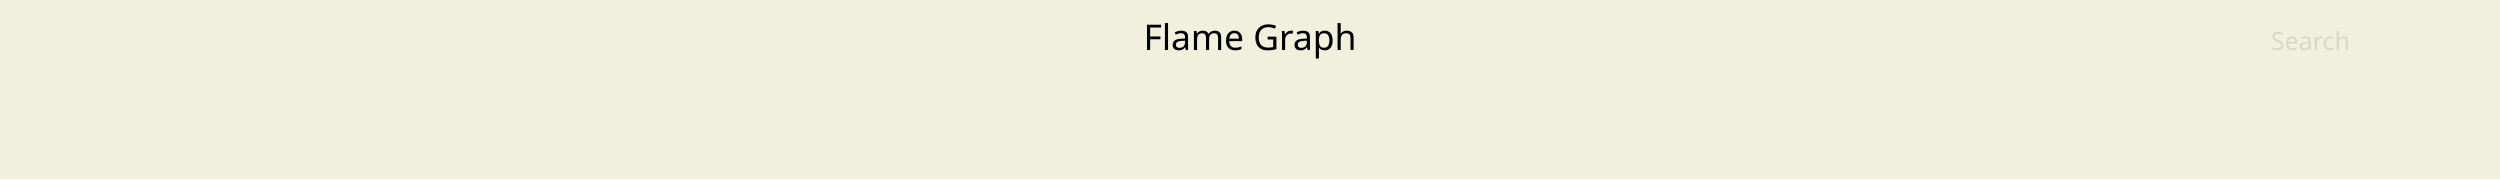
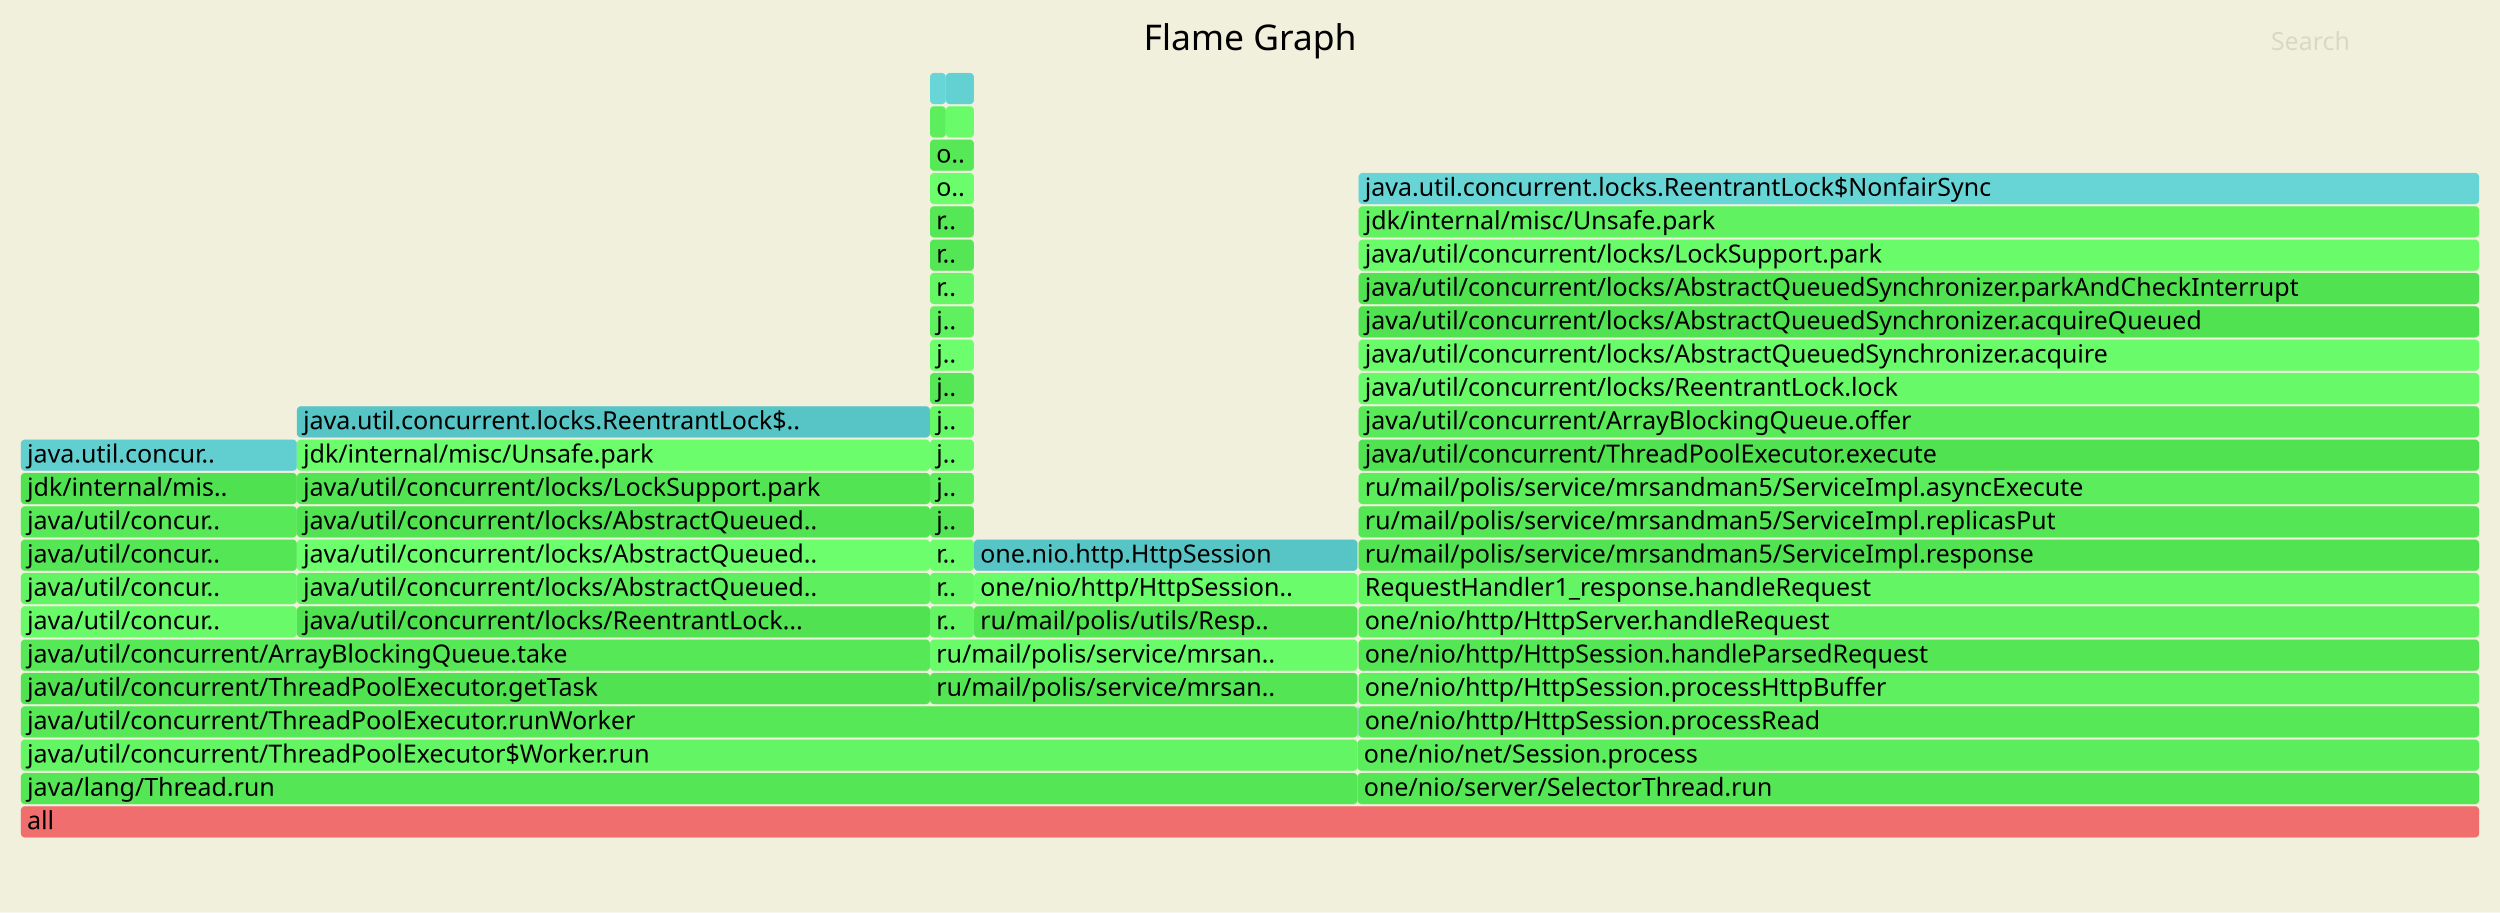
- <svg xmlns="http://www.w3.org/2000/svg" version="1.1" width="1200" height="86" viewBox="0 0 1200 86">
+ <svg xmlns="http://www.w3.org/2000/svg" version="1.1" width="1200" height="438" viewBox="0 0 1200 438">
  <style type="text/css">
	text { font-family:Verdana; font-size:12px; fill:rgb(0,0,0); }
	#search { opacity:0.1; cursor:pointer; }
	#search:hover, #search.show { opacity:1; }
	#subtitle { text-anchor:middle; font-color:rgb(160,160,160); }
	#title { text-anchor:middle; font-size:17px}
	#unzoom { cursor:pointer; }
	#frames &gt; *:hover { stroke:black; stroke-width:0.5; cursor:pointer; }
	.hide { display:none; }
	.parent { opacity:0.5; }
</style>
  <rect x="0" y="0" width="100%" height="100%" fill="rgb(240,240,220)" />
  <text id="title" x="600" y="24">Flame Graph</text>
-   <text id="details" x="10" y="69"> </text>
+   <text id="details" x="10" y="421"> </text>
  <text id="unzoom" x="10" y="24" class="hide">Reset Zoom</text>
  <text id="search" x="1090" y="24">Search</text>
-   <text id="matched" x="1090" y="69"> </text>
+   <text id="matched" x="1090" y="421"> </text>
  <g id="frames">
- </g>
+     <g>
+       <rect x="10.0" y="387.0" width="1180.0" height="15" fill="#f06e6e" rx="2" ry="2" />
+       <text x="13.0" y="398.0">all</text>
+     </g>
+     <g>
+       <rect x="10.0" y="371.0" width="641.6" height="15" fill="#55e655" rx="2" ry="2" />
+       <text x="13.0" y="382.0">java/lang/Thread.run</text>
+     </g>
+     <g>
+       <rect x="10.0" y="355.0" width="641.6" height="15" fill="#64f564" rx="2" ry="2" />
+       <text x="13.0" y="366.0">java/util/concurrent/ThreadPoolExecutor$Worker.run</text>
+     </g>
+     <g>
+       <rect x="10.0" y="339.0" width="641.6" height="15" fill="#57e857" rx="2" ry="2" />
+       <text x="13.0" y="350.0">java/util/concurrent/ThreadPoolExecutor.runWorker</text>
+     </g>
+     <g>
+       <rect x="10.0" y="323.0" width="436.4" height="15" fill="#51e251" rx="2" ry="2" />
+       <text x="13.0" y="334.0">java/util/concurrent/ThreadPoolExecutor.getTask</text>
+     </g>
+     <g>
+       <rect x="10.0" y="307.0" width="436.4" height="15" fill="#57e857" rx="2" ry="2" />
+       <text x="13.0" y="318.0">java/util/concurrent/ArrayBlockingQueue.take</text>
+     </g>
+     <g>
+       <rect x="10.0" y="291.0" width="132.5" height="15" fill="#69fa69" rx="2" ry="2" />
+       <text x="13.0" y="302.0">java/util/concur..</text>
+     </g>
+     <g>
+       <rect x="10.0" y="275.0" width="132.5" height="15" fill="#63f463" rx="2" ry="2" />
+       <text x="13.0" y="286.0">java/util/concur..</text>
+     </g>
+     <g>
+       <rect x="10.0" y="259.0" width="132.5" height="15" fill="#55e655" rx="2" ry="2" />
+       <text x="13.0" y="270.0">java/util/concur..</text>
+     </g>
+     <g>
+       <rect x="10.0" y="243.0" width="132.5" height="15" fill="#58e958" rx="2" ry="2" />
+       <text x="13.0" y="254.0">java/util/concur..</text>
+     </g>
+     <g>
+       <rect x="10.0" y="227.0" width="132.5" height="15" fill="#50e150" rx="2" ry="2" />
+       <text x="13.0" y="238.0">jdk/internal/mis..</text>
+     </g>
+     <g>
+       <rect x="10.0" y="211.0" width="132.5" height="15" fill="#61cfcf" rx="2" ry="2" />
+       <text x="13.0" y="222.0">java.util.concur..</text>
+     </g>
+     <g>
+       <rect x="142.5" y="291.0" width="303.9" height="15" fill="#51e251" rx="2" ry="2" />
+       <text x="145.5" y="302.0">java/util/concurrent/locks/ReentrantLock...</text>
+     </g>
+     <g>
+       <rect x="142.5" y="275.0" width="303.9" height="15" fill="#5eef5e" rx="2" ry="2" />
+       <text x="145.5" y="286.0">java/util/concurrent/locks/AbstractQueued..</text>
+     </g>
+     <g>
+       <rect x="142.5" y="259.0" width="303.9" height="15" fill="#6dfe6d" rx="2" ry="2" />
+       <text x="145.5" y="270.0">java/util/concurrent/locks/AbstractQueued..</text>
+     </g>
+     <g>
+       <rect x="142.5" y="243.0" width="303.9" height="15" fill="#52e352" rx="2" ry="2" />
+       <text x="145.5" y="254.0">java/util/concurrent/locks/AbstractQueued..</text>
+     </g>
+     <g>
+       <rect x="142.5" y="227.0" width="303.9" height="15" fill="#53e453" rx="2" ry="2" />
+       <text x="145.5" y="238.0">java/util/concurrent/locks/LockSupport.park</text>
+     </g>
+     <g>
+       <rect x="142.5" y="211.0" width="303.9" height="15" fill="#6cfd6c" rx="2" ry="2" />
+       <text x="145.5" y="222.0">jdk/internal/misc/Unsafe.park</text>
+     </g>
+     <g>
+       <rect x="142.5" y="195.0" width="303.9" height="15" fill="#57c5c5" rx="2" ry="2" />
+       <text x="145.5" y="206.0">java.util.concurrent.locks.ReentrantLock$..</text>
+     </g>
+     <g>
+       <rect x="446.4" y="323.0" width="205.2" height="15" fill="#54e554" rx="2" ry="2" />
+       <text x="449.4" y="334.0">ru/mail/polis/service/mrsan..</text>
+     </g>
+     <g>
+       <rect x="446.4" y="307.0" width="205.2" height="15" fill="#6afb6a" rx="2" ry="2" />
+       <text x="449.4" y="318.0">ru/mail/polis/service/mrsan..</text>
+     </g>
+     <g>
+       <rect x="446.4" y="291.0" width="21.1" height="15" fill="#64f564" rx="2" ry="2" />
+       <text x="449.4" y="302.0">r..</text>
+     </g>
+     <g>
+       <rect x="446.4" y="275.0" width="21.1" height="15" fill="#66f766" rx="2" ry="2" />
+       <text x="449.4" y="286.0">r..</text>
+     </g>
+     <g>
+       <rect x="446.4" y="259.0" width="21.1" height="15" fill="#6cfd6c" rx="2" ry="2" />
+       <text x="449.4" y="270.0">r..</text>
+     </g>
+     <g>
+       <rect x="446.4" y="243.0" width="21.1" height="15" fill="#53e453" rx="2" ry="2" />
+       <text x="449.4" y="254.0">j..</text>
+     </g>
+     <g>
+       <rect x="446.4" y="227.0" width="21.1" height="15" fill="#5ced5c" rx="2" ry="2" />
+       <text x="449.4" y="238.0">j..</text>
+     </g>
+     <g>
+       <rect x="446.4" y="211.0" width="21.1" height="15" fill="#69fa69" rx="2" ry="2" />
+       <text x="449.4" y="222.0">j..</text>
+     </g>
+     <g>
+       <rect x="446.4" y="195.0" width="21.1" height="15" fill="#66f766" rx="2" ry="2" />
+       <text x="449.4" y="206.0">j..</text>
+     </g>
+     <g>
+       <rect x="446.4" y="179.0" width="21.1" height="15" fill="#56e756" rx="2" ry="2" />
+       <text x="449.4" y="190.0">j..</text>
+     </g>
+     <g>
+       <rect x="446.4" y="163.0" width="21.1" height="15" fill="#6dfe6d" rx="2" ry="2" />
+       <text x="449.4" y="174.0">j..</text>
+     </g>
+     <g>
+       <rect x="446.4" y="147.0" width="21.1" height="15" fill="#5ff05f" rx="2" ry="2" />
+       <text x="449.4" y="158.0">j..</text>
+     </g>
+     <g>
+       <rect x="446.4" y="131.0" width="21.1" height="15" fill="#65f665" rx="2" ry="2" />
+       <text x="449.4" y="142.0">r..</text>
+     </g>
+     <g>
+       <rect x="446.4" y="115.0" width="21.1" height="15" fill="#55e655" rx="2" ry="2" />
+       <text x="449.4" y="126.0">r..</text>
+     </g>
+     <g>
+       <rect x="446.4" y="99.0" width="21.1" height="15" fill="#56e756" rx="2" ry="2" />
+       <text x="449.4" y="110.0">r..</text>
+     </g>
+     <g>
+       <rect x="446.4" y="83.0" width="21.1" height="15" fill="#6cfd6c" rx="2" ry="2" />
+       <text x="449.4" y="94.0">o..</text>
+     </g>
+     <g>
+       <rect x="446.4" y="67.0" width="21.1" height="15" fill="#57e857" rx="2" ry="2" />
+       <text x="449.4" y="78.0">o..</text>
+     </g>
+     <g>
+       <rect x="446.4" y="51.0" width="7.6" height="15" fill="#5dee5d" rx="2" ry="2" />
+       <text x="449.4" y="62.0" />
+     </g>
+     <g>
+       <rect x="446.4" y="35.0" width="7.6" height="15" fill="#68d6d6" rx="2" ry="2" />
+       <text x="449.4" y="46.0" />
+     </g>
+     <g>
+       <rect x="454.0" y="51.0" width="13.5" height="15" fill="#6afb6a" rx="2" ry="2" />
+       <text x="457.0" y="62.0" />
+     </g>
+     <g>
+       <rect x="454.0" y="35.0" width="13.5" height="15" fill="#63d1d1" rx="2" ry="2" />
+       <text x="457.0" y="46.0" />
+     </g>
+     <g>
+       <rect x="467.5" y="291.0" width="184.1" height="15" fill="#53e453" rx="2" ry="2" />
+       <text x="470.5" y="302.0">ru/mail/polis/utils/Resp..</text>
+     </g>
+     <g>
+       <rect x="467.5" y="275.0" width="184.1" height="15" fill="#6bfc6b" rx="2" ry="2" />
+       <text x="470.5" y="286.0">one/nio/http/HttpSession..</text>
+     </g>
+     <g>
+       <rect x="467.5" y="259.0" width="184.1" height="15" fill="#57c5c5" rx="2" ry="2" />
+       <text x="470.5" y="270.0">one.nio.http.HttpSession</text>
+     </g>
+     <g>
+       <rect x="651.6" y="371.0" width="538.4" height="15" fill="#55e655" rx="2" ry="2" />
+       <text x="654.6" y="382.0">one/nio/server/SelectorThread.run</text>
+     </g>
+     <g>
+       <rect x="651.6" y="355.0" width="538.4" height="15" fill="#5ced5c" rx="2" ry="2" />
+       <text x="654.6" y="366.0">one/nio/net/Session.process</text>
+     </g>
+     <g>
+       <rect x="651.6" y="339.0" width="0.5" height="15" fill="#57c5c5" rx="2" ry="2" />
+       <text x="654.6" y="350.0" />
+     </g>
+     <g>
+       <rect x="652.1" y="339.0" width="537.9" height="15" fill="#57e857" rx="2" ry="2" />
+       <text x="655.1" y="350.0">one/nio/http/HttpSession.processRead</text>
+     </g>
+     <g>
+       <rect x="652.1" y="323.0" width="537.9" height="15" fill="#5ff05f" rx="2" ry="2" />
+       <text x="655.1" y="334.0">one/nio/http/HttpSession.processHttpBuffer</text>
+     </g>
+     <g>
+       <rect x="652.1" y="307.0" width="537.9" height="15" fill="#55e655" rx="2" ry="2" />
+       <text x="655.1" y="318.0">one/nio/http/HttpSession.handleParsedRequest</text>
+     </g>
+     <g>
+       <rect x="652.1" y="291.0" width="537.9" height="15" fill="#5ff05f" rx="2" ry="2" />
+       <text x="655.1" y="302.0">one/nio/http/HttpServer.handleRequest</text>
+     </g>
+     <g>
+       <rect x="652.1" y="275.0" width="537.9" height="15" fill="#64f564" rx="2" ry="2" />
+       <text x="655.1" y="286.0">RequestHandler1_response.handleRequest</text>
+     </g>
+     <g>
+       <rect x="652.1" y="259.0" width="537.9" height="15" fill="#52e352" rx="2" ry="2" />
+       <text x="655.1" y="270.0">ru/mail/polis/service/mrsandman5/ServiceImpl.response</text>
+     </g>
+     <g>
+       <rect x="652.1" y="243.0" width="537.9" height="15" fill="#55e655" rx="2" ry="2" />
+       <text x="655.1" y="254.0">ru/mail/polis/service/mrsandman5/ServiceImpl.replicasPut</text>
+     </g>
+     <g>
+       <rect x="652.1" y="227.0" width="537.9" height="15" fill="#5ced5c" rx="2" ry="2" />
+       <text x="655.1" y="238.0">ru/mail/polis/service/mrsandman5/ServiceImpl.asyncExecute</text>
+     </g>
+     <g>
+       <rect x="652.1" y="211.0" width="537.9" height="15" fill="#51e251" rx="2" ry="2" />
+       <text x="655.1" y="222.0">java/util/concurrent/ThreadPoolExecutor.execute</text>
+     </g>
+     <g>
+       <rect x="652.1" y="195.0" width="537.9" height="15" fill="#59ea59" rx="2" ry="2" />
+       <text x="655.1" y="206.0">java/util/concurrent/ArrayBlockingQueue.offer</text>
+     </g>
+     <g>
+       <rect x="652.1" y="179.0" width="537.9" height="15" fill="#68f968" rx="2" ry="2" />
+       <text x="655.1" y="190.0">java/util/concurrent/locks/ReentrantLock.lock</text>
+     </g>
+     <g>
+       <rect x="652.1" y="163.0" width="537.9" height="15" fill="#6afb6a" rx="2" ry="2" />
+       <text x="655.1" y="174.0">java/util/concurrent/locks/AbstractQueuedSynchronizer.acquire</text>
+     </g>
+     <g>
+       <rect x="652.1" y="147.0" width="537.9" height="15" fill="#51e251" rx="2" ry="2" />
+       <text x="655.1" y="158.0">java/util/concurrent/locks/AbstractQueuedSynchronizer.acquireQueued</text>
+     </g>
+     <g>
+       <rect x="652.1" y="131.0" width="537.9" height="15" fill="#51e251" rx="2" ry="2" />
+       <text x="655.1" y="142.0">java/util/concurrent/locks/AbstractQueuedSynchronizer.parkAndCheckInterrupt</text>
+     </g>
+     <g>
+       <rect x="652.1" y="115.0" width="537.9" height="15" fill="#6afb6a" rx="2" ry="2" />
+       <text x="655.1" y="126.0">java/util/concurrent/locks/LockSupport.park</text>
+     </g>
+     <g>
+       <rect x="652.1" y="99.0" width="537.9" height="15" fill="#61f261" rx="2" ry="2" />
+       <text x="655.1" y="110.0">jdk/internal/misc/Unsafe.park</text>
+     </g>
+     <g>
+       <rect x="652.1" y="83.0" width="537.9" height="15" fill="#67d5d5" rx="2" ry="2" />
+       <text x="655.1" y="94.0">java.util.concurrent.locks.ReentrantLock$NonfairSync</text>
+     </g>
+   </g>
</svg>
